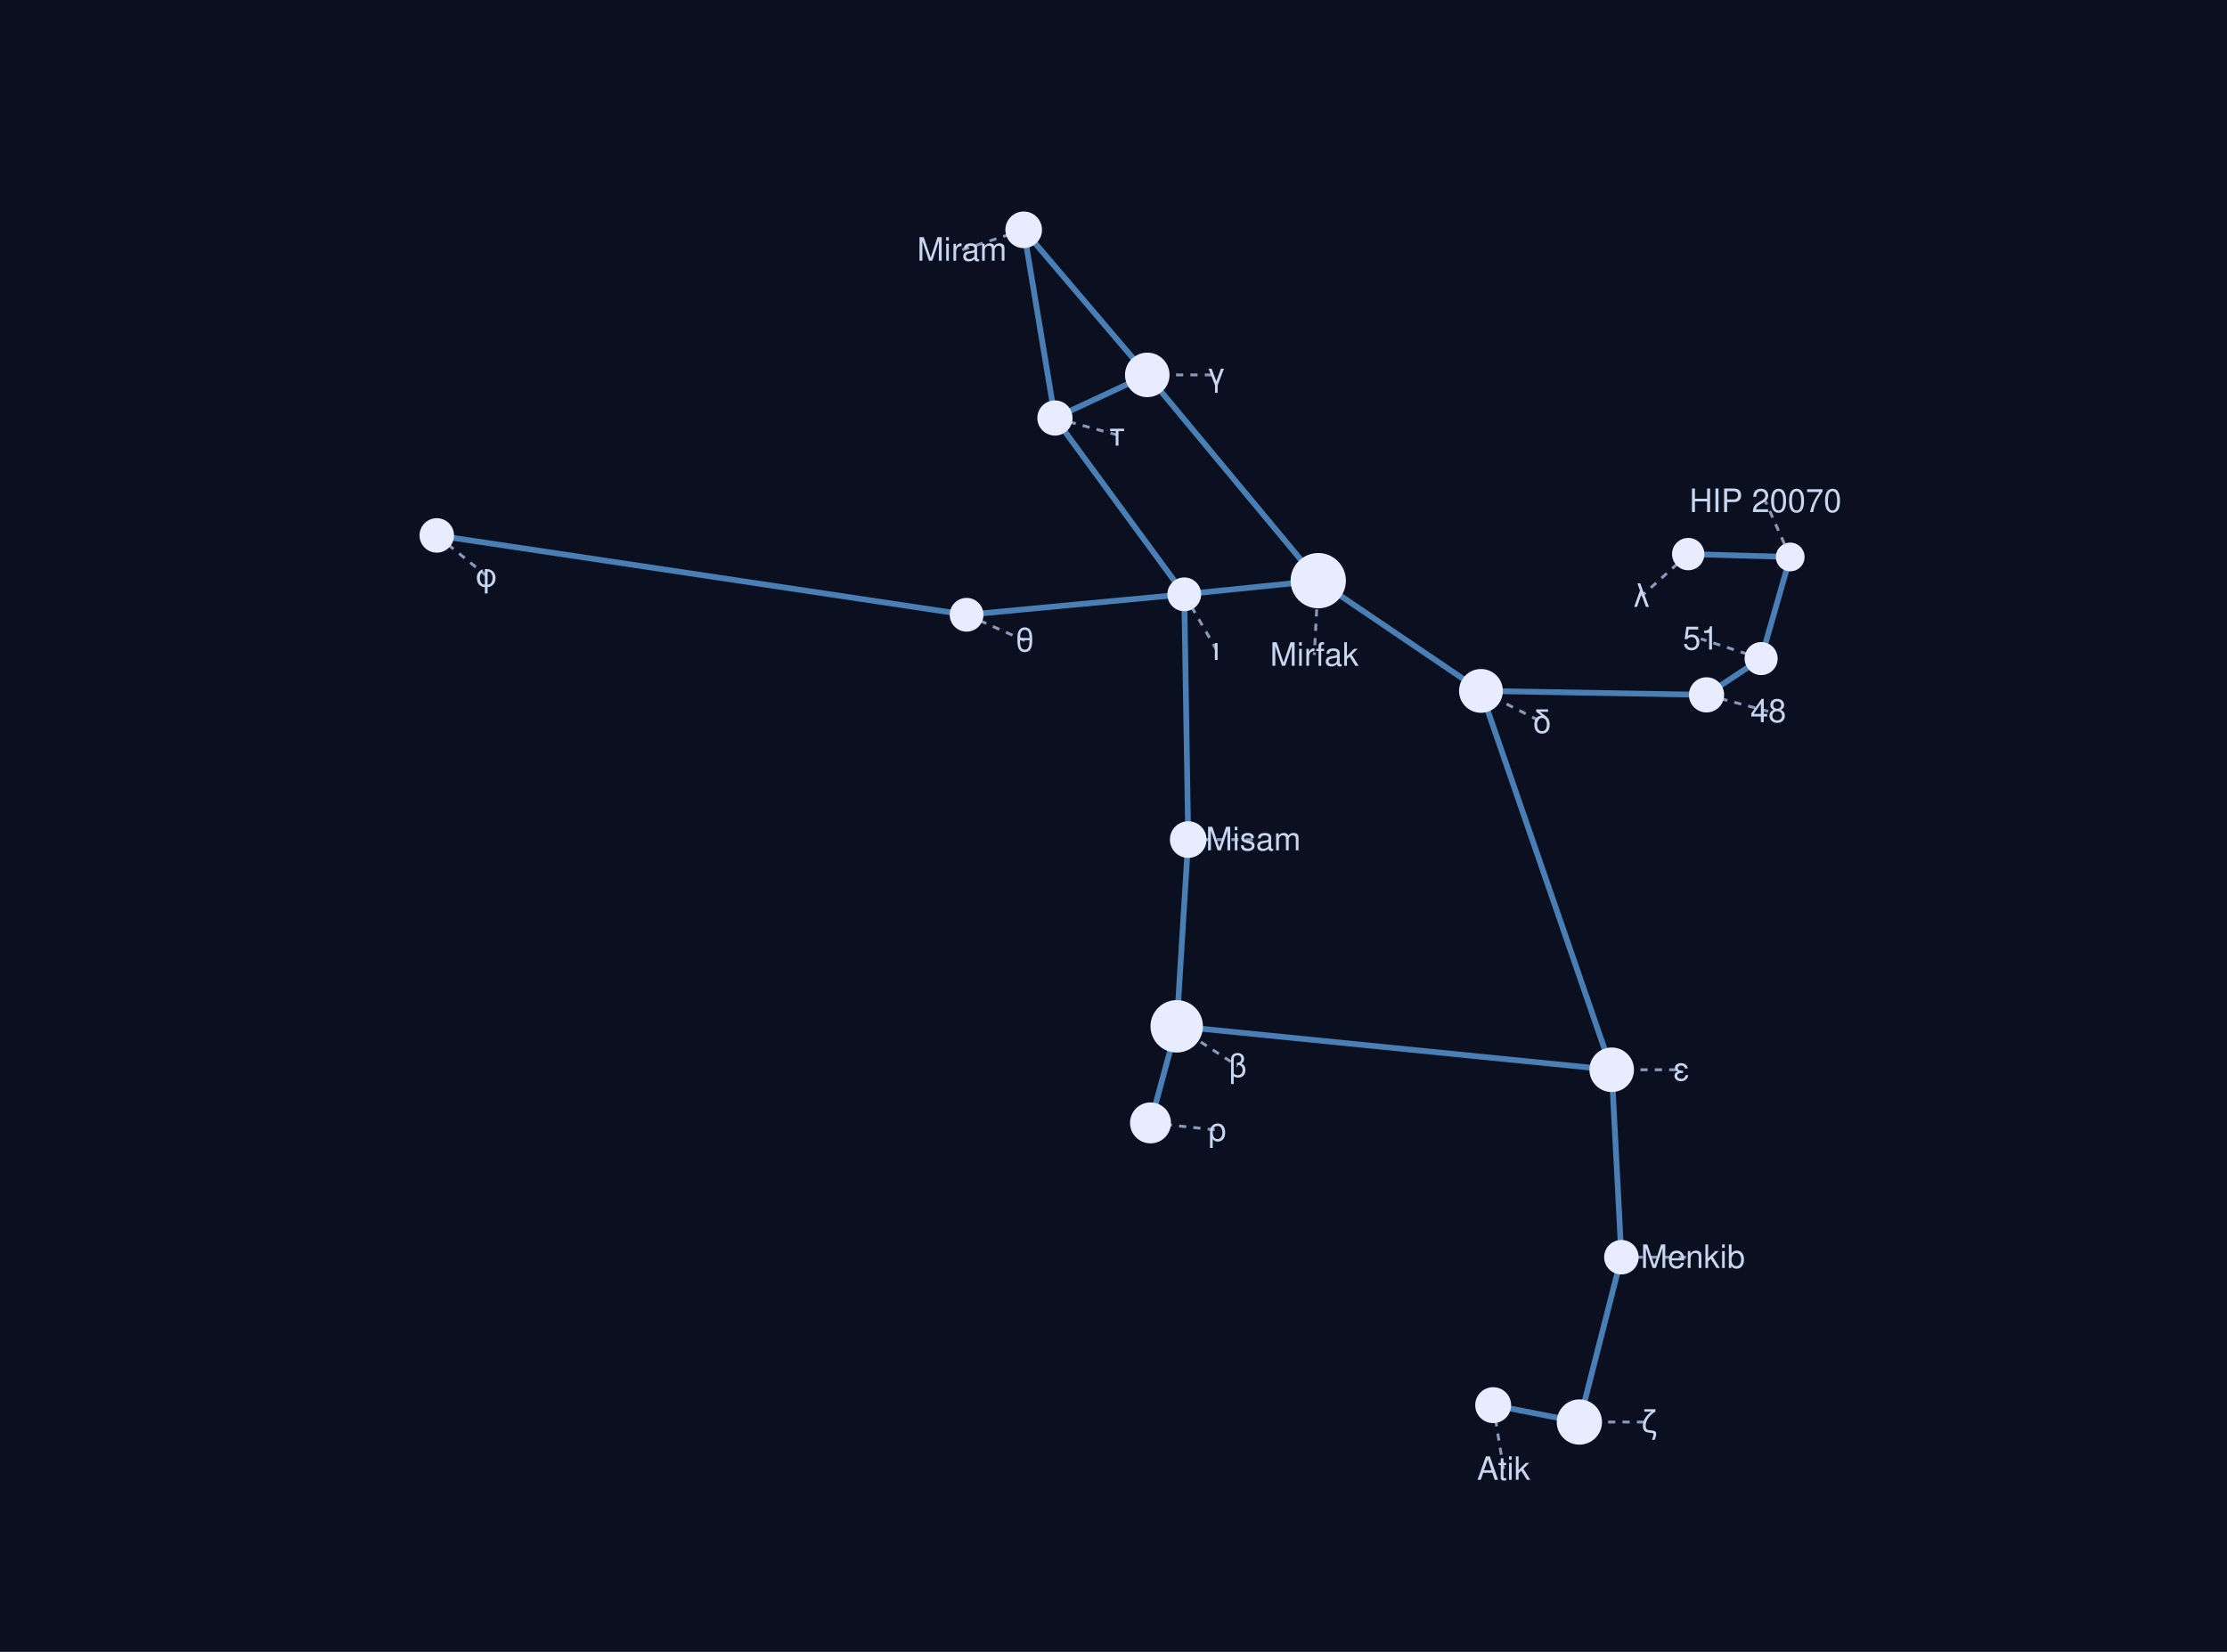
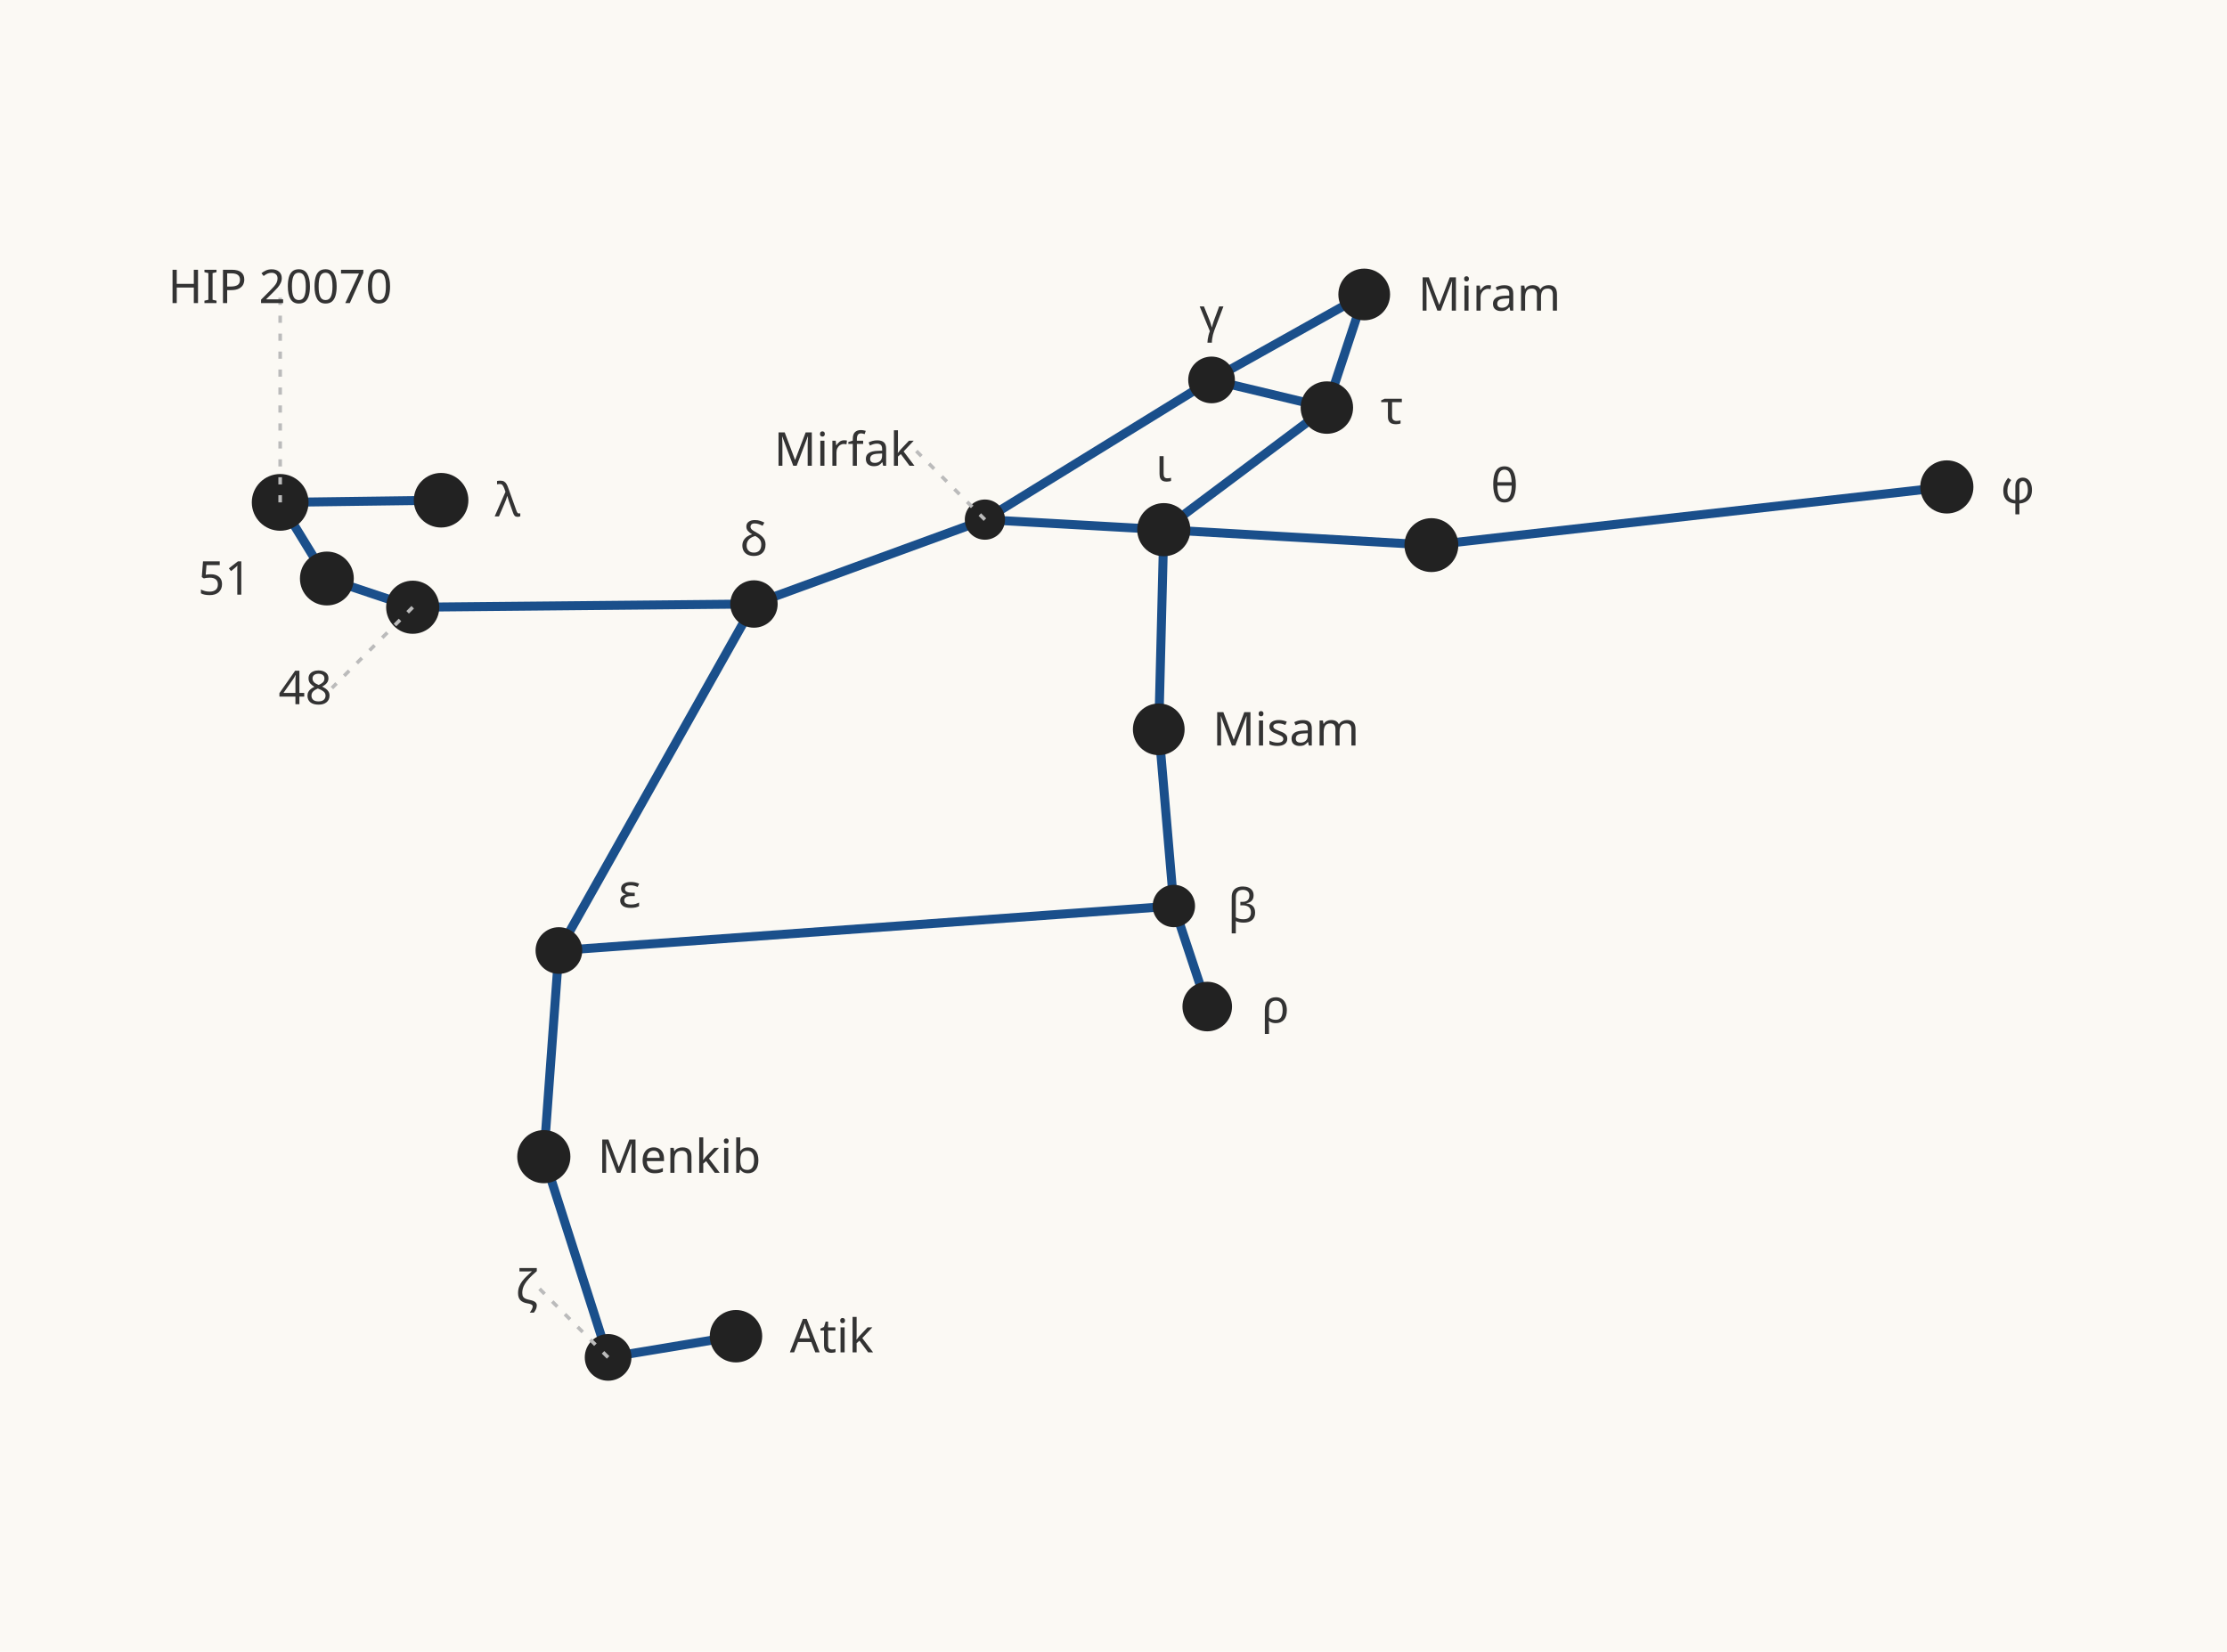
- <svg xmlns="http://www.w3.org/2000/svg" viewBox="0 0 620 460" width="620" height="460">
-   <rect width="620" height="460" fill="#0b1020" />
-   <line x1="415.7" y1="391.3" x2="439.7" y2="396.0" stroke="#4a7fb5" stroke-width="1.6" />
-   <line x1="439.7" y1="396.0" x2="451.4" y2="350.1" stroke="#4a7fb5" stroke-width="1.6" />
-   <line x1="451.4" y1="350.1" x2="448.7" y2="297.9" stroke="#4a7fb5" stroke-width="1.6" />
-   <line x1="448.7" y1="297.9" x2="327.6" y2="285.8" stroke="#4a7fb5" stroke-width="1.6" />
-   <line x1="327.6" y1="285.8" x2="320.3" y2="312.7" stroke="#4a7fb5" stroke-width="1.6" />
-   <line x1="327.6" y1="285.8" x2="330.8" y2="233.8" stroke="#4a7fb5" stroke-width="1.6" />
-   <line x1="330.8" y1="233.8" x2="329.7" y2="165.5" stroke="#4a7fb5" stroke-width="1.6" />
-   <line x1="329.7" y1="165.5" x2="269.1" y2="171.2" stroke="#4a7fb5" stroke-width="1.6" />
-   <line x1="269.1" y1="171.2" x2="121.6" y2="149.1" stroke="#4a7fb5" stroke-width="1.6" />
-   <line x1="448.7" y1="297.9" x2="412.3" y2="192.4" stroke="#4a7fb5" stroke-width="1.6" />
-   <line x1="470.0" y1="154.3" x2="498.4" y2="155.1" stroke="#4a7fb5" stroke-width="1.6" />
-   <line x1="498.4" y1="155.1" x2="490.3" y2="183.4" stroke="#4a7fb5" stroke-width="1.6" />
-   <line x1="490.3" y1="183.4" x2="475.1" y2="193.5" stroke="#4a7fb5" stroke-width="1.6" />
-   <line x1="475.1" y1="193.5" x2="412.3" y2="192.4" stroke="#4a7fb5" stroke-width="1.6" />
-   <line x1="412.3" y1="192.4" x2="367.0" y2="161.7" stroke="#4a7fb5" stroke-width="1.6" />
-   <line x1="367.0" y1="161.7" x2="329.7" y2="165.5" stroke="#4a7fb5" stroke-width="1.6" />
-   <line x1="329.7" y1="165.5" x2="293.7" y2="116.4" stroke="#4a7fb5" stroke-width="1.6" />
-   <line x1="293.7" y1="116.4" x2="285.0" y2="64.0" stroke="#4a7fb5" stroke-width="1.6" />
-   <line x1="285.0" y1="64.0" x2="319.4" y2="104.4" stroke="#4a7fb5" stroke-width="1.6" />
-   <line x1="319.4" y1="104.4" x2="293.7" y2="116.4" stroke="#4a7fb5" stroke-width="1.6" />
-   <line x1="319.4" y1="104.4" x2="367.0" y2="161.7" stroke="#4a7fb5" stroke-width="1.6" />
-   <line x1="269.1" y1="171.2" x2="285.3" y2="178.4" stroke="#8899bb" stroke-width="0.8" stroke-dasharray="2,2" />
-   <line x1="285.0" y1="64.0" x2="267.8" y2="69.6" stroke="#8899bb" stroke-width="0.8" stroke-dasharray="2,2" />
-   <line x1="293.7" y1="116.4" x2="311.0" y2="121.1" stroke="#8899bb" stroke-width="0.8" stroke-dasharray="2,2" />
-   <line x1="319.4" y1="104.4" x2="338.6" y2="104.4" stroke="#8899bb" stroke-width="0.8" stroke-dasharray="2,2" />
-   <line x1="320.3" y1="312.7" x2="338.9" y2="314.7" stroke="#8899bb" stroke-width="0.8" stroke-dasharray="2,2" />
-   <line x1="327.6" y1="285.8" x2="344.6" y2="296.9" stroke="#8899bb" stroke-width="0.8" stroke-dasharray="2,2" />
-   <line x1="329.7" y1="165.5" x2="338.6" y2="180.8" stroke="#8899bb" stroke-width="0.8" stroke-dasharray="2,2" />
-   <line x1="330.8" y1="233.8" x2="348.9" y2="233.8" stroke="#8899bb" stroke-width="0.8" stroke-dasharray="2,2" />
-   <line x1="367.0" y1="161.7" x2="365.9" y2="182.4" stroke="#8899bb" stroke-width="0.8" stroke-dasharray="2,2" />
-   <line x1="412.3" y1="192.4" x2="429.3" y2="201.1" stroke="#8899bb" stroke-width="0.8" stroke-dasharray="2,2" />
-   <line x1="415.7" y1="391.3" x2="418.6" y2="409.1" stroke="#8899bb" stroke-width="0.8" stroke-dasharray="2,2" />
-   <line x1="439.7" y1="396.0" x2="459.0" y2="396.0" stroke="#8899bb" stroke-width="0.8" stroke-dasharray="2,2" />
-   <line x1="448.7" y1="297.9" x2="468.0" y2="297.9" stroke="#8899bb" stroke-width="0.8" stroke-dasharray="2,2" />
-   <line x1="451.4" y1="350.1" x2="471.3" y2="350.1" stroke="#8899bb" stroke-width="0.8" stroke-dasharray="2,2" />
-   <line x1="470.0" y1="154.3" x2="457.0" y2="166.0" stroke="#8899bb" stroke-width="0.8" stroke-dasharray="2,2" />
-   <line x1="475.1" y1="193.5" x2="492.3" y2="198.1" stroke="#8899bb" stroke-width="0.8" stroke-dasharray="2,2" />
-   <line x1="490.3" y1="183.4" x2="473.5" y2="177.9" stroke="#8899bb" stroke-width="0.8" stroke-dasharray="2,2" />
-   <line x1="498.4" y1="155.1" x2="491.5" y2="139.6" stroke="#8899bb" stroke-width="0.8" stroke-dasharray="2,2" />
-   <line x1="121.6" y1="149.1" x2="135.4" y2="160.3" stroke="#8899bb" stroke-width="0.8" stroke-dasharray="2,2" />
-   <circle cx="269.1" cy="171.2" r="4.7" fill="#e8ecff" />
-   <text x="285.3" y="181.4" font-family="Helvetica,Arial" font-size="9" fill="#c9d6f0" text-anchor="middle">θ</text>
-   <circle cx="285.0" cy="64.0" r="5.1" fill="#e8ecff" />
-   <text x="267.8" y="72.6" font-family="Helvetica,Arial" font-size="9" fill="#c9d6f0" text-anchor="middle">Miram</text>
-   <circle cx="293.7" cy="116.4" r="4.9" fill="#e8ecff" />
-   <text x="311.0" y="124.1" font-family="Helvetica,Arial" font-size="9" fill="#c9d6f0" text-anchor="middle">τ</text>
-   <circle cx="319.4" cy="104.4" r="6.2" fill="#e8ecff" />
-   <text x="338.6" y="107.4" font-family="Helvetica,Arial" font-size="9" fill="#c9d6f0" text-anchor="middle">γ</text>
-   <circle cx="320.3" cy="312.7" r="5.7" fill="#e8ecff" />
-   <text x="338.9" y="317.7" font-family="Helvetica,Arial" font-size="9" fill="#c9d6f0" text-anchor="middle">ρ</text>
-   <circle cx="327.6" cy="285.8" r="7.3" fill="#e8ecff" />
-   <text x="344.6" y="299.9" font-family="Helvetica,Arial" font-size="9" fill="#c9d6f0" text-anchor="middle">β</text>
-   <circle cx="329.7" cy="165.5" r="4.7" fill="#e8ecff" />
-   <text x="338.6" y="183.8" font-family="Helvetica,Arial" font-size="9" fill="#c9d6f0" text-anchor="middle">ι</text>
-   <circle cx="330.8" cy="233.8" r="5.1" fill="#e8ecff" />
-   <text x="348.9" y="236.8" font-family="Helvetica,Arial" font-size="9" fill="#c9d6f0" text-anchor="middle">Misam</text>
-   <circle cx="367.0" cy="161.7" r="7.7" fill="#e8ecff" />
-   <text x="365.9" y="185.4" font-family="Helvetica,Arial" font-size="9" fill="#c9d6f0" text-anchor="middle">Mirfak</text>
-   <circle cx="412.3" cy="192.4" r="6.1" fill="#e8ecff" />
-   <text x="429.3" y="204.1" font-family="Helvetica,Arial" font-size="9" fill="#c9d6f0" text-anchor="middle">δ</text>
-   <circle cx="415.7" cy="391.3" r="5.0" fill="#e8ecff" />
-   <text x="418.6" y="412.1" font-family="Helvetica,Arial" font-size="9" fill="#c9d6f0" text-anchor="middle">Atik</text>
-   <circle cx="439.7" cy="396.0" r="6.3" fill="#e8ecff" />
-   <text x="459.0" y="399.0" font-family="Helvetica,Arial" font-size="9" fill="#c9d6f0" text-anchor="middle">ζ</text>
-   <circle cx="448.7" cy="297.9" r="6.2" fill="#e8ecff" />
-   <text x="468.0" y="300.9" font-family="Helvetica,Arial" font-size="9" fill="#c9d6f0" text-anchor="middle">ε</text>
-   <circle cx="451.4" cy="350.1" r="4.8" fill="#e8ecff" />
-   <text x="471.3" y="353.1" font-family="Helvetica,Arial" font-size="9" fill="#c9d6f0" text-anchor="middle">Menkib</text>
-   <circle cx="470.0" cy="154.3" r="4.5" fill="#e8ecff" />
-   <text x="457.0" y="169.0" font-family="Helvetica,Arial" font-size="9" fill="#c9d6f0" text-anchor="middle">λ</text>
-   <circle cx="475.1" cy="193.5" r="4.9" fill="#e8ecff" />
-   <text x="492.3" y="201.1" font-family="Helvetica,Arial" font-size="9" fill="#c9d6f0" text-anchor="middle">48</text>
-   <circle cx="490.3" cy="183.4" r="4.6" fill="#e8ecff" />
-   <text x="473.5" y="180.9" font-family="Helvetica,Arial" font-size="9" fill="#c9d6f0" text-anchor="middle">51</text>
-   <circle cx="498.4" cy="155.1" r="4.0" fill="#e8ecff" />
-   <text x="491.5" y="142.6" font-family="Helvetica,Arial" font-size="9" fill="#c9d6f0" text-anchor="middle">HIP 20070</text>
-   <circle cx="121.6" cy="149.1" r="4.8" fill="#e8ecff" />
-   <text x="135.4" y="163.3" font-family="Helvetica,Arial" font-size="9" fill="#c9d6f0" text-anchor="middle">φ</text>
+ <svg xmlns="http://www.w3.org/2000/svg" viewBox="0 0 620 460" width="620" height="460" role="img" aria-label="Figure de la constellation Persée">
+   <rect width="620" height="460" fill="#fbf9f4" />
+   <line x1="204.9" y1="372.1" x2="169.3" y2="378.0" stroke="#1a4f8b" stroke-width="2.5" stroke-linecap="round" />
+   <line x1="169.3" y1="378.0" x2="151.4" y2="322.1" stroke="#1a4f8b" stroke-width="2.5" stroke-linecap="round" />
+   <line x1="151.4" y1="322.1" x2="155.6" y2="264.7" stroke="#1a4f8b" stroke-width="2.5" stroke-linecap="round" />
+   <line x1="155.6" y1="264.7" x2="326.8" y2="252.3" stroke="#1a4f8b" stroke-width="2.5" stroke-linecap="round" />
+   <line x1="326.8" y1="252.3" x2="336.1" y2="280.3" stroke="#1a4f8b" stroke-width="2.5" stroke-linecap="round" />
+   <line x1="326.8" y1="252.3" x2="322.6" y2="203.1" stroke="#1a4f8b" stroke-width="2.5" stroke-linecap="round" />
+   <line x1="322.6" y1="203.1" x2="324.0" y2="147.5" stroke="#1a4f8b" stroke-width="2.5" stroke-linecap="round" />
+   <line x1="324.0" y1="147.5" x2="398.5" y2="151.8" stroke="#1a4f8b" stroke-width="2.5" stroke-linecap="round" />
+   <line x1="398.5" y1="151.8" x2="542.0" y2="135.6" stroke="#1a4f8b" stroke-width="2.5" stroke-linecap="round" />
+   <line x1="155.6" y1="264.7" x2="209.9" y2="168.2" stroke="#1a4f8b" stroke-width="2.5" stroke-linecap="round" />
+   <line x1="122.8" y1="139.3" x2="78.0" y2="139.9" stroke="#1a4f8b" stroke-width="2.5" stroke-linecap="round" />
+   <line x1="78.0" y1="139.9" x2="91.0" y2="161.1" stroke="#1a4f8b" stroke-width="2.5" stroke-linecap="round" />
+   <line x1="91.0" y1="161.1" x2="114.9" y2="169.1" stroke="#1a4f8b" stroke-width="2.5" stroke-linecap="round" />
+   <line x1="114.9" y1="169.1" x2="209.9" y2="168.2" stroke="#1a4f8b" stroke-width="2.5" stroke-linecap="round" />
+   <line x1="209.9" y1="168.2" x2="274.2" y2="144.7" stroke="#1a4f8b" stroke-width="2.5" stroke-linecap="round" />
+   <line x1="274.2" y1="144.7" x2="324.0" y2="147.5" stroke="#1a4f8b" stroke-width="2.5" stroke-linecap="round" />
+   <line x1="324.0" y1="147.5" x2="369.4" y2="113.5" stroke="#1a4f8b" stroke-width="2.5" stroke-linecap="round" />
+   <line x1="369.4" y1="113.5" x2="379.8" y2="82.0" stroke="#1a4f8b" stroke-width="2.5" stroke-linecap="round" />
+   <line x1="379.8" y1="82.0" x2="337.3" y2="105.8" stroke="#1a4f8b" stroke-width="2.5" stroke-linecap="round" />
+   <line x1="337.3" y1="105.8" x2="369.4" y2="113.5" stroke="#1a4f8b" stroke-width="2.5" stroke-linecap="round" />
+   <line x1="337.3" y1="105.8" x2="274.2" y2="144.7" stroke="#1a4f8b" stroke-width="2.5" stroke-linecap="round" />
+   <circle cx="398.5" cy="151.8" r="7.5" fill="#222" />
+   <circle cx="379.8" cy="82.0" r="7.2" fill="#222" />
+   <circle cx="369.4" cy="113.5" r="7.3" fill="#222" />
+   <circle cx="337.3" cy="105.8" r="6.5" fill="#222" />
+   <circle cx="336.1" cy="280.3" r="6.9" fill="#222" />
+   <circle cx="326.8" cy="252.3" r="5.9" fill="#222" />
+   <circle cx="324.0" cy="147.5" r="7.4" fill="#222" />
+   <circle cx="322.6" cy="203.1" r="7.2" fill="#222" />
+   <circle cx="274.2" cy="144.7" r="5.6" fill="#222" />
+   <circle cx="209.9" cy="168.2" r="6.6" fill="#222" />
+   <circle cx="204.9" cy="372.1" r="7.3" fill="#222" />
+   <circle cx="169.3" cy="378.0" r="6.5" fill="#222" />
+   <circle cx="155.6" cy="264.7" r="6.5" fill="#222" />
+   <circle cx="151.4" cy="322.1" r="7.4" fill="#222" />
+   <circle cx="122.8" cy="139.3" r="7.6" fill="#222" />
+   <circle cx="114.9" cy="169.1" r="7.4" fill="#222" />
+   <circle cx="91.0" cy="161.1" r="7.5" fill="#222" />
+   <circle cx="78.0" cy="139.9" r="7.9" fill="#222" />
+   <circle cx="542.0" cy="135.6" r="7.4" fill="#222" />
+   <text x="384.4" y="118.0" font-family="system-ui,sans-serif" font-size="13" fill="#333" text-anchor="start">τ</text>
+   <text x="324.0" y="134.0" font-family="system-ui,sans-serif" font-size="13" fill="#333" text-anchor="middle">ι</text>
+   <text x="337.3" y="92.3" font-family="system-ui,sans-serif" font-size="13" fill="#333" text-anchor="middle">γ</text>
+   <text x="137.8" y="143.8" font-family="system-ui,sans-serif" font-size="13" fill="#333" text-anchor="start">λ</text>
+   <line x1="114.9" y1="169.1" x2="92.4" y2="191.6" stroke="#bbb" stroke-width="1" stroke-dasharray="2,3" />
+   <text x="92.4" y="196.1" font-family="system-ui,sans-serif" font-size="13" fill="#333" text-anchor="end">48</text>
+   <text x="70.0" y="165.6" font-family="system-ui,sans-serif" font-size="13" fill="#333" text-anchor="end">51</text>
+   <line x1="78.0" y1="139.9" x2="78.0" y2="79.9" stroke="#bbb" stroke-width="1" stroke-dasharray="2,3" />
+   <text x="78.0" y="84.4" font-family="system-ui,sans-serif" font-size="13" fill="#333" text-anchor="middle">HIP 20070</text>
+   <text x="394.8" y="86.5" font-family="system-ui,sans-serif" font-size="13" fill="#333" text-anchor="start">Miram</text>
+   <text x="341.8" y="256.8" font-family="system-ui,sans-serif" font-size="13" fill="#333" text-anchor="start">β</text>
+   <text x="337.6" y="207.6" font-family="system-ui,sans-serif" font-size="13" fill="#333" text-anchor="start">Misam</text>
+   <line x1="169.3" y1="378.0" x2="149.8" y2="358.5" stroke="#bbb" stroke-width="1" stroke-dasharray="2,3" />
+   <text x="149.8" y="363.0" font-family="system-ui,sans-serif" font-size="13" fill="#333" text-anchor="end">ζ</text>
+   <text x="166.4" y="326.6" font-family="system-ui,sans-serif" font-size="13" fill="#333" text-anchor="start">Menkib</text>
+   <text x="415.0" y="139.8" font-family="system-ui,sans-serif" font-size="13" fill="#333" text-anchor="start">θ</text>
+   <text x="351.1" y="284.8" font-family="system-ui,sans-serif" font-size="13" fill="#333" text-anchor="start">ρ</text>
+   <line x1="274.2" y1="144.7" x2="254.7" y2="125.2" stroke="#bbb" stroke-width="1" stroke-dasharray="2,3" />
+   <text x="254.7" y="129.7" font-family="system-ui,sans-serif" font-size="13" fill="#333" text-anchor="end">Mirfak</text>
+   <text x="219.9" y="376.6" font-family="system-ui,sans-serif" font-size="13" fill="#333" text-anchor="start">Atik</text>
+   <text x="172.1" y="252.7" font-family="system-ui,sans-serif" font-size="13" fill="#333" text-anchor="start">ε</text>
+   <text x="209.9" y="154.7" font-family="system-ui,sans-serif" font-size="13" fill="#333" text-anchor="middle">δ</text>
+   <text x="557.0" y="140.1" font-family="system-ui,sans-serif" font-size="13" fill="#333" text-anchor="start">φ</text>
</svg>
